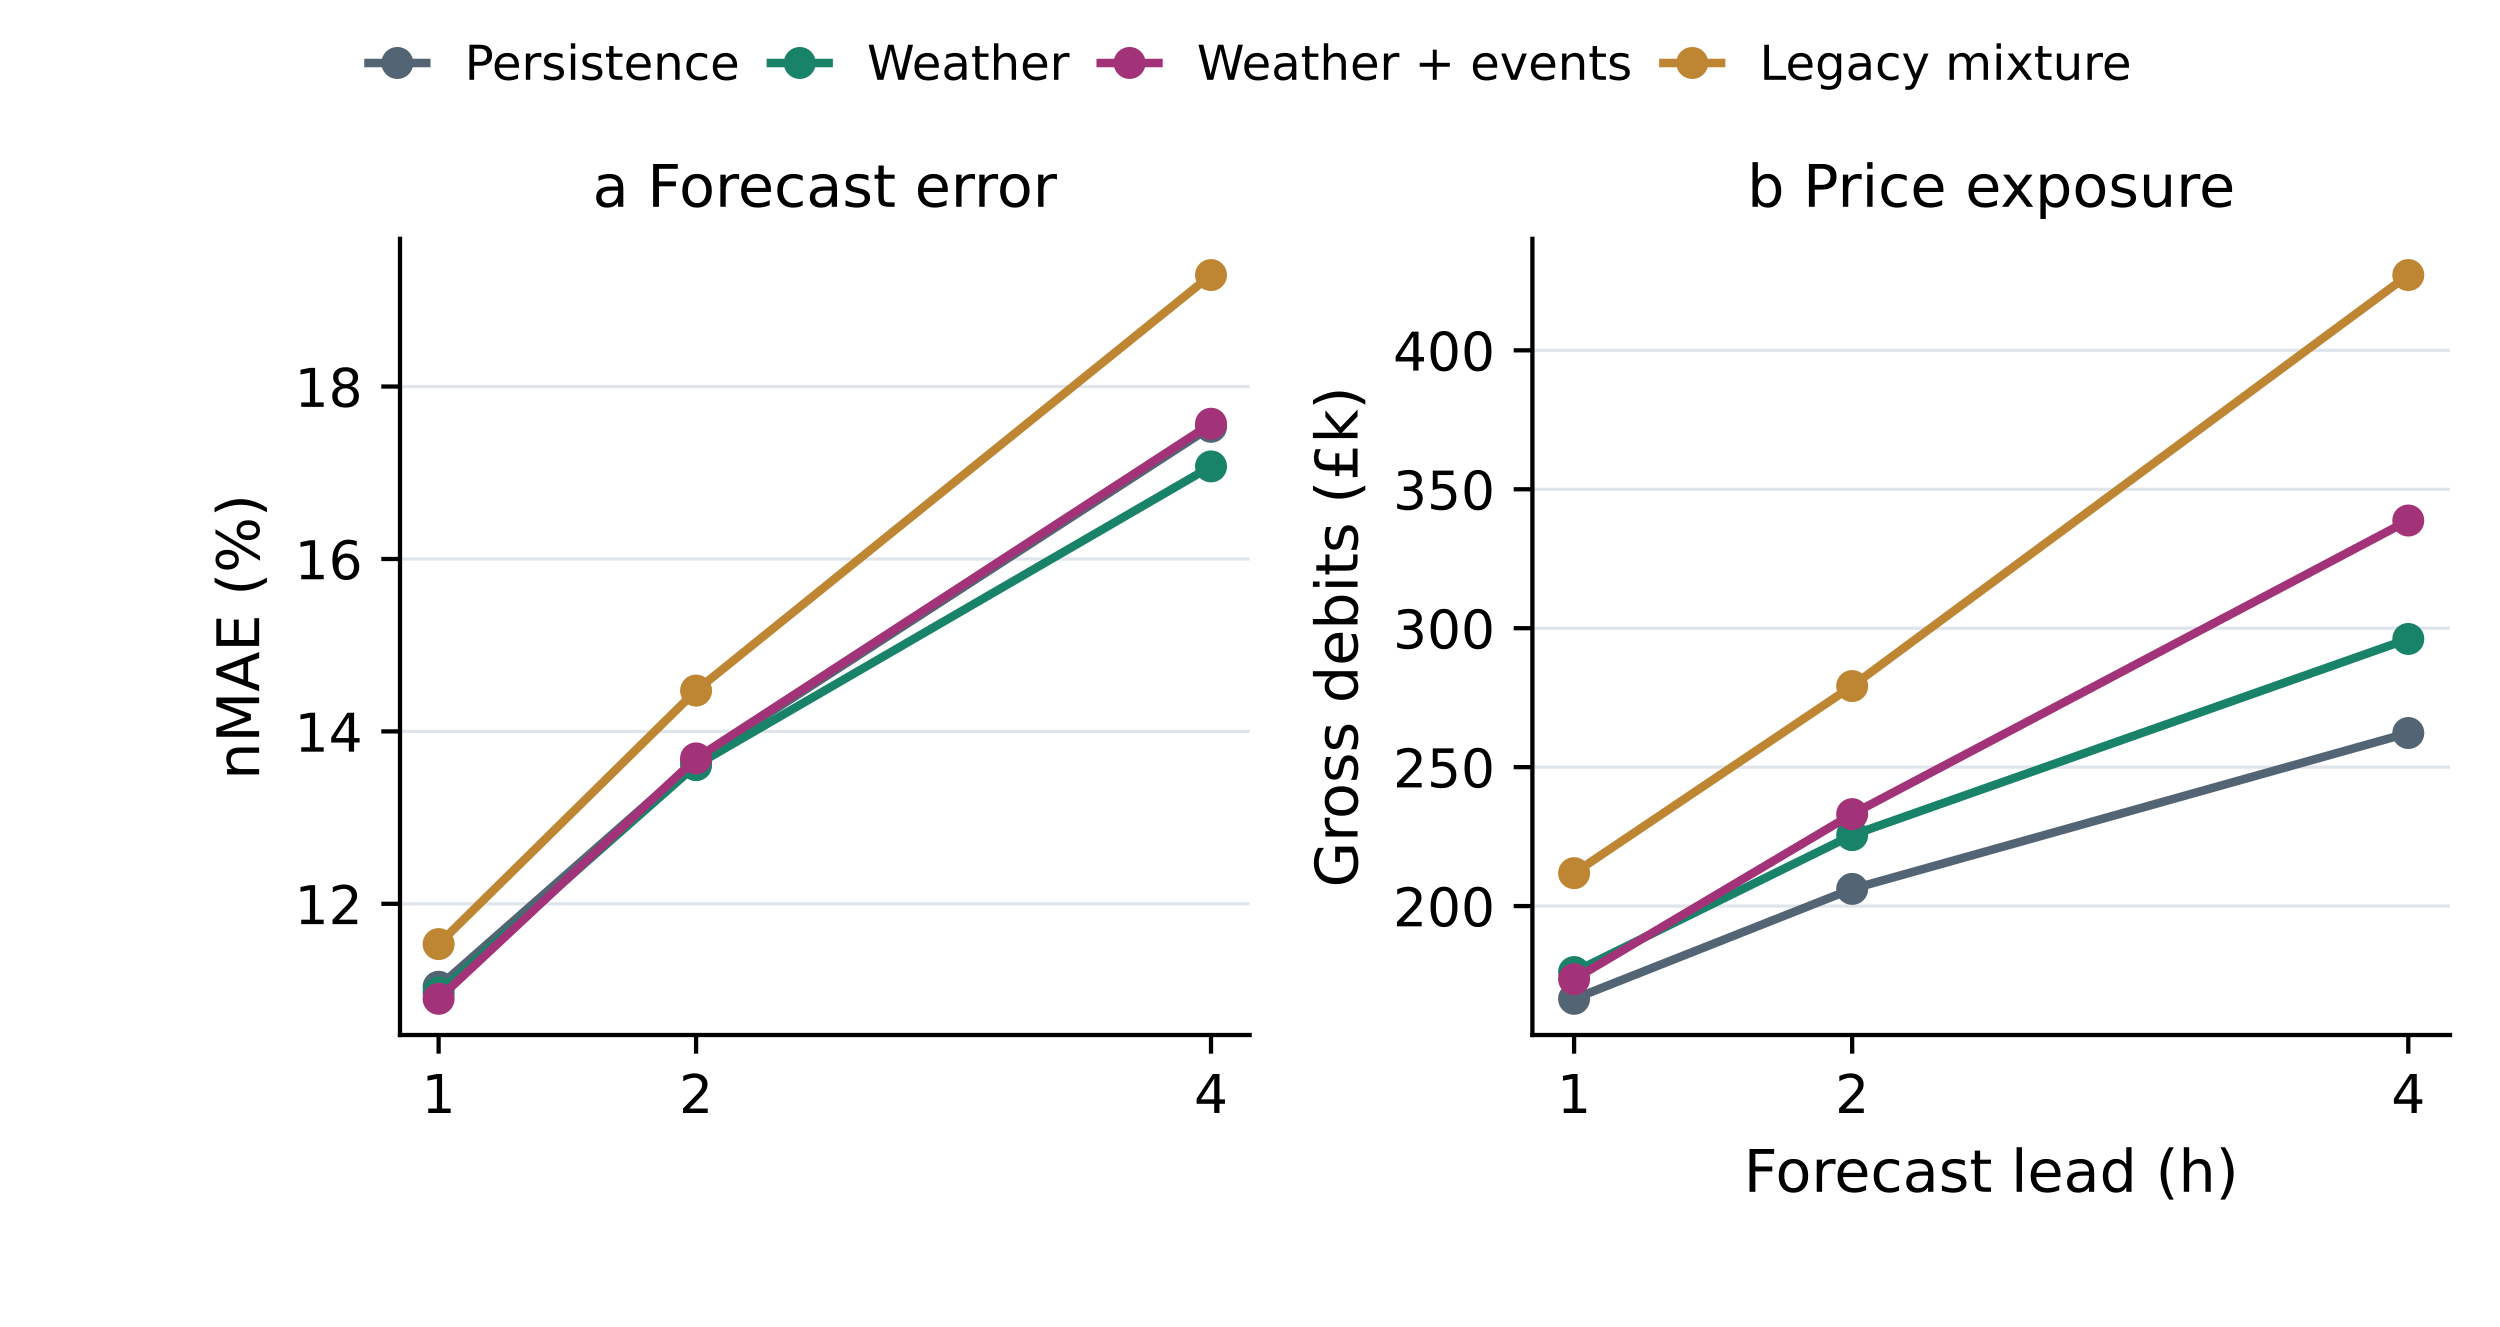
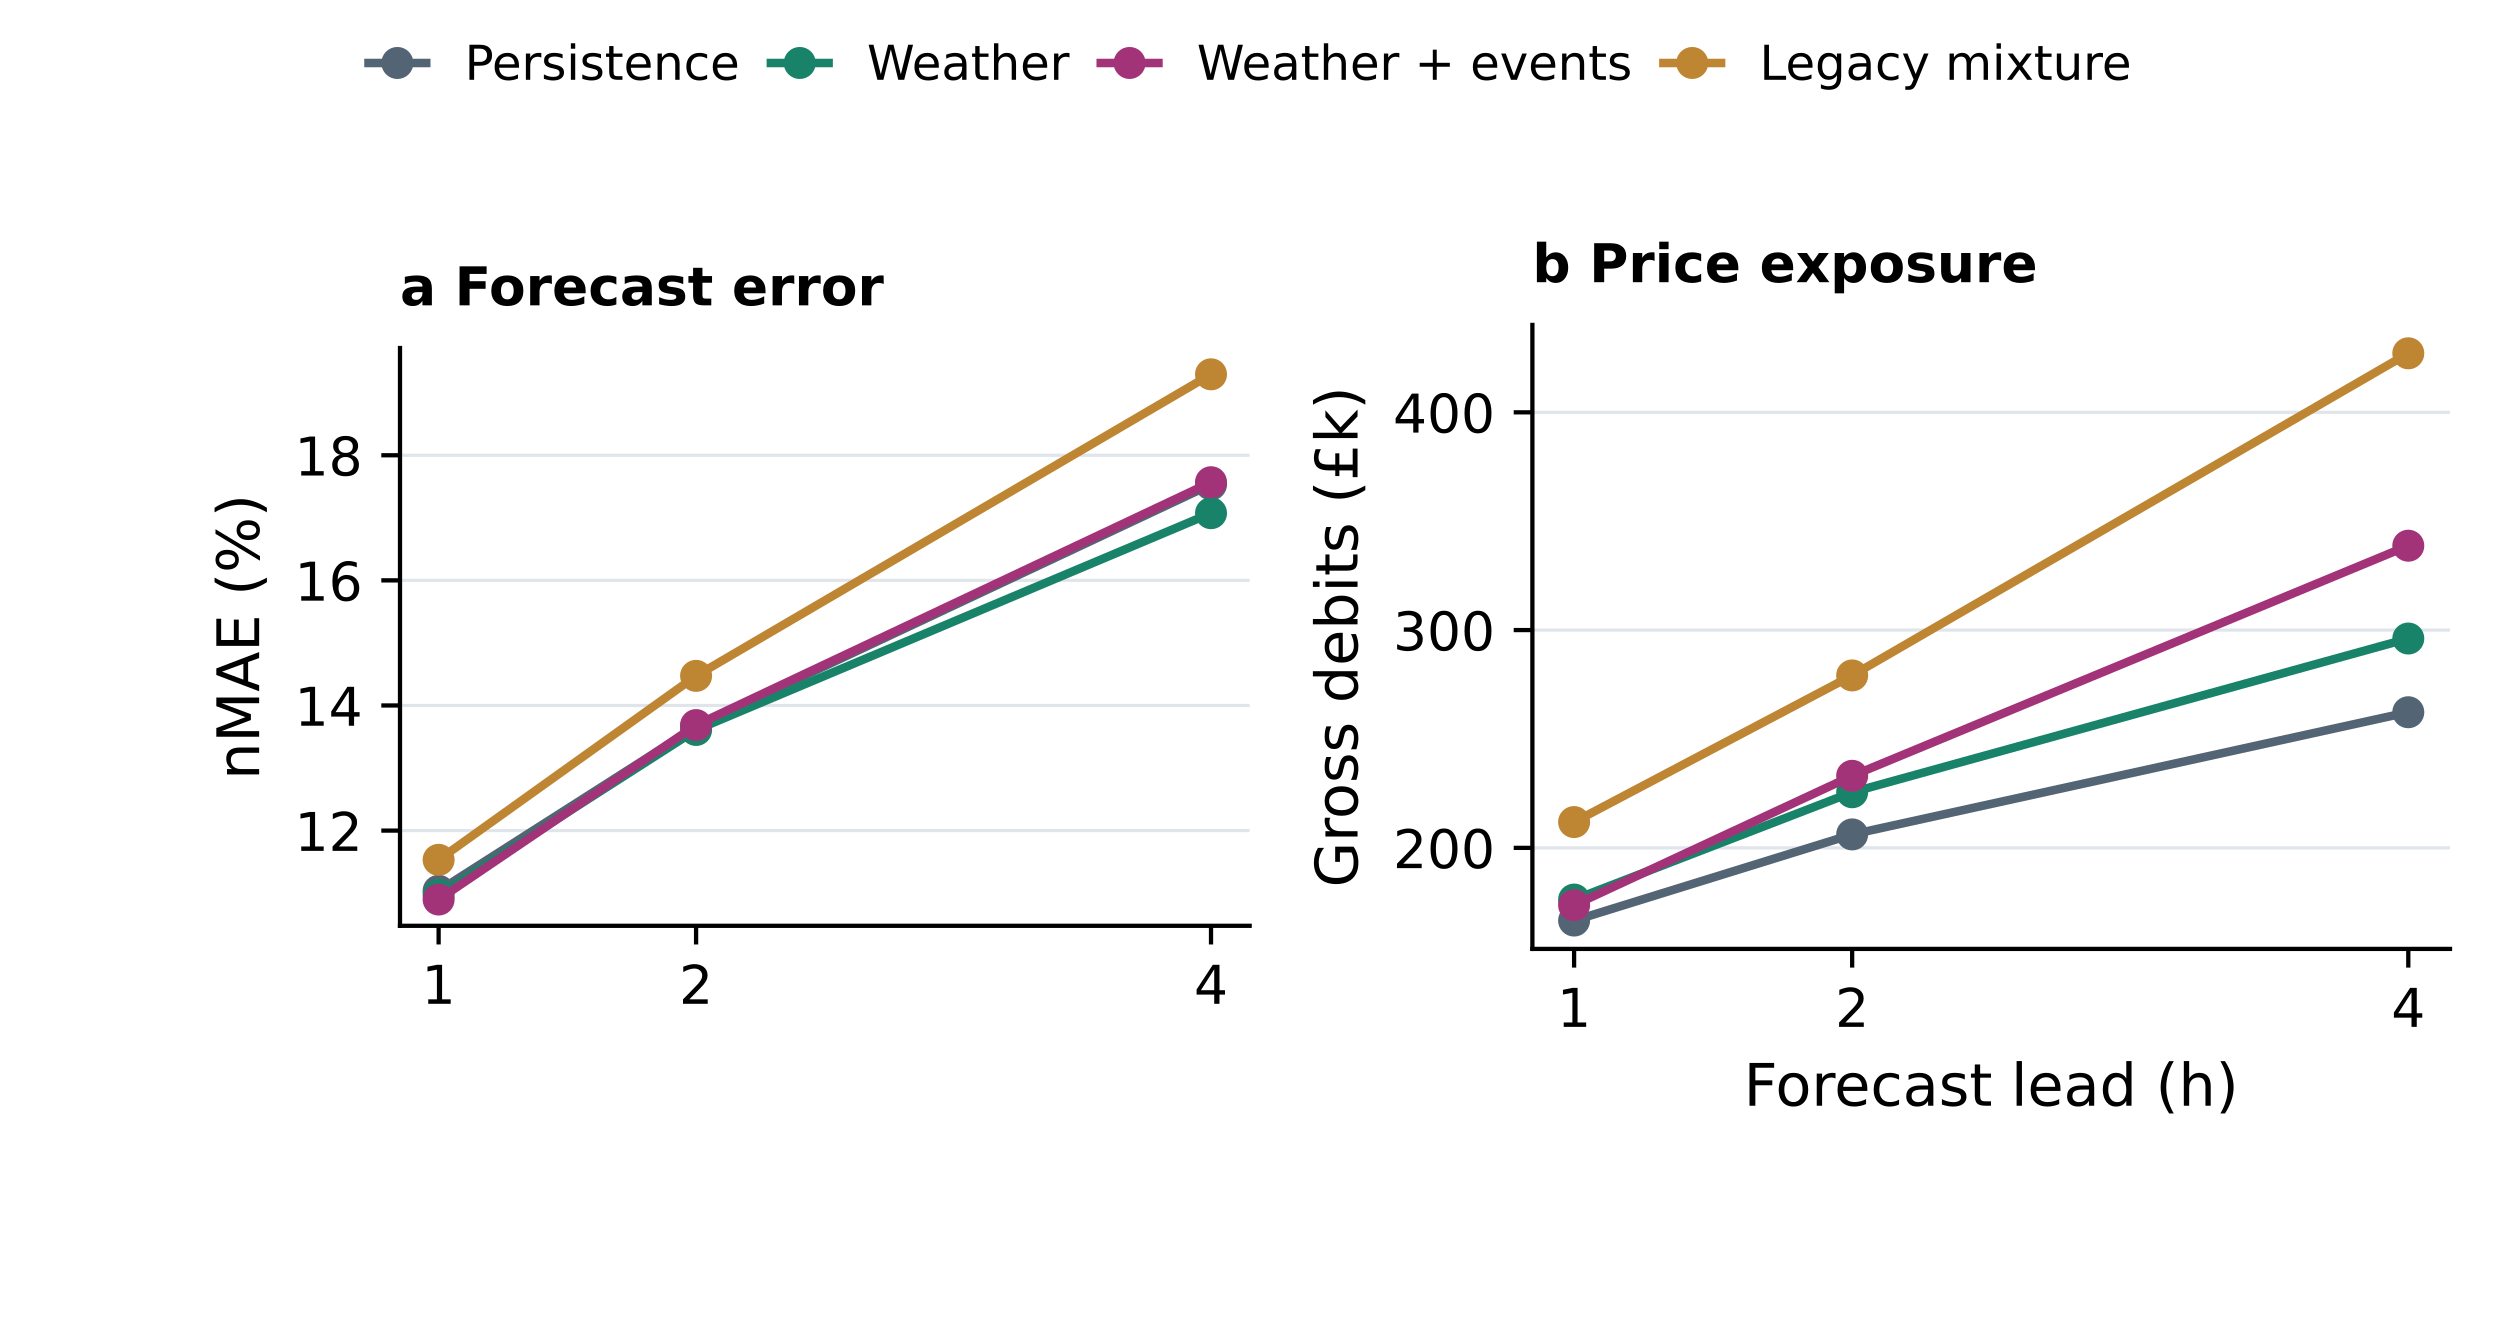
<svg xmlns="http://www.w3.org/2000/svg" xmlns:xlink="http://www.w3.org/1999/xlink" width="468pt" height="248.4pt" viewBox="0 0 468 248.4" version="1.1">
  <defs>
    <style type="text/css">*{stroke-linejoin: round; stroke-linecap: butt}</style>
  </defs>
  <g id="figure_1">
    <g id="patch_1">
      <path d="M 0 248.4  L 468 248.4  L 468 0  L 0 0  z " style="fill: #ffffff" />
    </g>
    <g id="axes_1">
      <g id="patch_2">
-         <path d="M 74.88 193.752  L 233.932 193.752  L 233.932 44.712  L 74.88 44.712  z " style="fill: #ffffff" />
+         <path d="M 74.88 173.31  L 233.932 173.31  L 233.932 65.154  L 74.88 65.154  z " style="fill: #ffffff" />
      </g>
      <g id="matplotlib.axis_1">
        <g id="xtick_1">
          <g id="line2d_1">
            <defs>
-               <path id="md2bbeabdb0" d="M 0 0  L 0 3.5  " style="stroke: #000000; stroke-width: 0.8" />
+               <path id="m0a51fc7cbe" d="M 0 0  L 0 3.5  " style="stroke: #000000; stroke-width: 0.8" />
            </defs>
            <g>
-               <use xlink:href="#md2bbeabdb0" x="82.11" y="193.752" style="stroke: #000000; stroke-width: 0.8" />
+               <use xlink:href="#m0a51fc7cbe" x="82.11" y="173.31" style="stroke: #000000; stroke-width: 0.8" />
            </g>
          </g>
          <g id="text_1">
-             <text style="font-size: 10px; font-family: 'DejaVu Sans'; text-anchor: middle" x="82.11" y="208.35" transform="rotate(-0 82.10962 208.3497)">1</text>
+             <text style="font-size: 10px; font-family: 'DejaVu Sans'; text-anchor: middle" x="82.11" y="187.907" transform="rotate(-0 82.10962 187.9072)">1</text>
          </g>
        </g>
        <g id="xtick_2">
          <g id="line2d_2">
            <g>
-               <use xlink:href="#md2bbeabdb0" x="130.307" y="193.752" style="stroke: #000000; stroke-width: 0.8" />
+               <use xlink:href="#m0a51fc7cbe" x="130.307" y="173.31" style="stroke: #000000; stroke-width: 0.8" />
            </g>
          </g>
          <g id="text_2">
-             <text style="font-size: 10px; font-family: 'DejaVu Sans'; text-anchor: middle" x="130.307" y="208.35" transform="rotate(-0 130.3071 208.3497)">2</text>
+             <text style="font-size: 10px; font-family: 'DejaVu Sans'; text-anchor: middle" x="130.307" y="187.907" transform="rotate(-0 130.3071 187.9072)">2</text>
          </g>
        </g>
        <g id="xtick_3">
          <g id="line2d_3">
            <g>
-               <use xlink:href="#md2bbeabdb0" x="226.702" y="193.752" style="stroke: #000000; stroke-width: 0.8" />
+               <use xlink:href="#m0a51fc7cbe" x="226.702" y="173.31" style="stroke: #000000; stroke-width: 0.8" />
            </g>
          </g>
          <g id="text_3">
-             <text style="font-size: 10px; font-family: 'DejaVu Sans'; text-anchor: middle" x="226.702" y="208.35" transform="rotate(-0 226.7021 208.3497)">4</text>
+             <text style="font-size: 10px; font-family: 'DejaVu Sans'; text-anchor: middle" x="226.702" y="187.907" transform="rotate(-0 226.7021 187.9072)">4</text>
          </g>
        </g>
      </g>
      <g id="matplotlib.axis_2">
        <g id="ytick_1">
          <g id="line2d_4">
-             <path d="M 74.88 169.196  L 233.932 169.196  " clip-path="url(#p2766e8f3f4)" style="fill: none; stroke: #dfe5eb; stroke-width: 0.6; stroke-linecap: square" />
+             <path d="M 74.88 155.49  L 233.932 155.49  " clip-path="url(#p47f2f276c3)" style="fill: none; stroke: #dfe5eb; stroke-width: 0.6; stroke-linecap: square" />
          </g>
          <g id="line2d_5">
            <defs>
-               <path id="mc087d00fa4" d="M 0 0  L -3.5 0  " style="stroke: #000000; stroke-width: 0.8" />
+               <path id="m77aa49826d" d="M 0 0  L -3.5 0  " style="stroke: #000000; stroke-width: 0.8" />
            </defs>
            <g>
-               <use xlink:href="#mc087d00fa4" x="74.88" y="169.196" style="stroke: #000000; stroke-width: 0.8" />
+               <use xlink:href="#m77aa49826d" x="74.88" y="155.49" style="stroke: #000000; stroke-width: 0.8" />
            </g>
          </g>
          <g id="text_4">
-             <text style="font-size: 10px; font-family: 'DejaVu Sans'; text-anchor: end" x="67.88" y="172.995" transform="rotate(-0 67.88 172.9946)">12</text>
+             <text style="font-size: 10px; font-family: 'DejaVu Sans'; text-anchor: end" x="67.88" y="159.288" transform="rotate(-0 67.88 159.2885)">12</text>
          </g>
        </g>
        <g id="ytick_2">
          <g id="line2d_6">
-             <path d="M 74.88 136.918  L 233.932 136.918  " clip-path="url(#p2766e8f3f4)" style="fill: none; stroke: #dfe5eb; stroke-width: 0.6; stroke-linecap: square" />
+             <path d="M 74.88 132.067  L 233.932 132.067  " clip-path="url(#p47f2f276c3)" style="fill: none; stroke: #dfe5eb; stroke-width: 0.6; stroke-linecap: square" />
          </g>
          <g id="line2d_7">
            <g>
-               <use xlink:href="#mc087d00fa4" x="74.88" y="136.918" style="stroke: #000000; stroke-width: 0.8" />
+               <use xlink:href="#m77aa49826d" x="74.88" y="132.067" style="stroke: #000000; stroke-width: 0.8" />
            </g>
          </g>
          <g id="text_5">
-             <text style="font-size: 10px; font-family: 'DejaVu Sans'; text-anchor: end" x="67.88" y="140.717" transform="rotate(-0 67.88 140.7172)">14</text>
+             <text style="font-size: 10px; font-family: 'DejaVu Sans'; text-anchor: end" x="67.88" y="135.865" transform="rotate(-0 67.88 135.8655)">14</text>
          </g>
        </g>
        <g id="ytick_3">
          <g id="line2d_8">
-             <path d="M 74.88 104.641  L 233.932 104.641  " clip-path="url(#p2766e8f3f4)" style="fill: none; stroke: #dfe5eb; stroke-width: 0.6; stroke-linecap: square" />
+             <path d="M 74.88 108.644  L 233.932 108.644  " clip-path="url(#p47f2f276c3)" style="fill: none; stroke: #dfe5eb; stroke-width: 0.6; stroke-linecap: square" />
          </g>
          <g id="line2d_9">
            <g>
-               <use xlink:href="#mc087d00fa4" x="74.88" y="104.641" style="stroke: #000000; stroke-width: 0.8" />
+               <use xlink:href="#m77aa49826d" x="74.88" y="108.644" style="stroke: #000000; stroke-width: 0.8" />
            </g>
          </g>
          <g id="text_6">
-             <text style="font-size: 10px; font-family: 'DejaVu Sans'; text-anchor: end" x="67.88" y="108.44" transform="rotate(-0 67.88 108.4399)">16</text>
+             <text style="font-size: 10px; font-family: 'DejaVu Sans'; text-anchor: end" x="67.88" y="112.442" transform="rotate(-0 67.88 112.4425)">16</text>
          </g>
        </g>
        <g id="ytick_4">
          <g id="line2d_10">
-             <path d="M 74.88 72.364  L 233.932 72.364  " clip-path="url(#p2766e8f3f4)" style="fill: none; stroke: #dfe5eb; stroke-width: 0.6; stroke-linecap: square" />
+             <path d="M 74.88 85.221  L 233.932 85.221  " clip-path="url(#p47f2f276c3)" style="fill: none; stroke: #dfe5eb; stroke-width: 0.6; stroke-linecap: square" />
          </g>
          <g id="line2d_11">
            <g>
-               <use xlink:href="#mc087d00fa4" x="74.88" y="72.364" style="stroke: #000000; stroke-width: 0.8" />
+               <use xlink:href="#m77aa49826d" x="74.88" y="85.221" style="stroke: #000000; stroke-width: 0.8" />
            </g>
          </g>
          <g id="text_7">
-             <text style="font-size: 10px; font-family: 'DejaVu Sans'; text-anchor: end" x="67.88" y="76.163" transform="rotate(-0 67.88 76.16253)">18</text>
+             <text style="font-size: 10px; font-family: 'DejaVu Sans'; text-anchor: end" x="67.88" y="89.019" transform="rotate(-0 67.88 89.0195)">18</text>
          </g>
        </g>
        <g id="text_8">
          <text style="font-size: 11px; font-family: 'DejaVu Sans'; text-anchor: middle" x="48.512" y="119.232" transform="rotate(-90 48.51242 119.232)">nMAE (%)</text>
        </g>
      </g>
      <g id="line2d_12">
-         <path d="M 82.11 184.724  L 130.307 142.363  L 226.702 79.901  " clip-path="url(#p2766e8f3f4)" style="fill: none; stroke: #536474; stroke-width: 1.6; stroke-linecap: square" />
+         <path d="M 82.11 166.758  L 130.307 136.018  L 226.702 90.69  " clip-path="url(#p47f2f276c3)" style="fill: none; stroke: #536474; stroke-width: 1.6; stroke-linecap: square" />
        <defs>
-           <path id="m41288ef6ff" d="M 0 2.5  C 0.663 2.5 1.299 2.237 1.768 1.768  C 2.237 1.299 2.5 0.663 2.5 0  C 2.5 -0.663 2.237 -1.299 1.768 -1.768  C 1.299 -2.237 0.663 -2.5 0 -2.5  C -0.663 -2.5 -1.299 -2.237 -1.768 -1.768  C -2.237 -1.299 -2.5 -0.663 -2.5 0  C -2.5 0.663 -2.237 1.299 -1.768 1.768  C -1.299 2.237 -0.663 2.5 0 2.5  z " style="stroke: #536474" />
+           <path id="m0044122819" d="M 0 2.5  C 0.663 2.5 1.299 2.237 1.768 1.768  C 2.237 1.299 2.5 0.663 2.5 0  C 2.5 -0.663 2.237 -1.299 1.768 -1.768  C 1.299 -2.237 0.663 -2.5 0 -2.5  C -0.663 -2.5 -1.299 -2.237 -1.768 -1.768  C -2.237 -1.299 -2.5 -0.663 -2.5 0  C -2.5 0.663 -2.237 1.299 -1.768 1.768  C -1.299 2.237 -0.663 2.5 0 2.5  z " style="stroke: #536474" />
        </defs>
-         <g clip-path="url(#p2766e8f3f4)">
-           <use xlink:href="#m41288ef6ff" x="82.11" y="184.724" style="fill: #536474; stroke: #536474" />
-           <use xlink:href="#m41288ef6ff" x="130.307" y="142.363" style="fill: #536474; stroke: #536474" />
-           <use xlink:href="#m41288ef6ff" x="226.702" y="79.901" style="fill: #536474; stroke: #536474" />
+         <g clip-path="url(#p47f2f276c3)">
+           <use xlink:href="#m0044122819" x="82.11" y="166.758" style="fill: #536474; stroke: #536474" />
+           <use xlink:href="#m0044122819" x="130.307" y="136.018" style="fill: #536474; stroke: #536474" />
+           <use xlink:href="#m0044122819" x="226.702" y="90.69" style="fill: #536474; stroke: #536474" />
        </g>
      </g>
      <g id="line2d_13">
-         <path d="M 82.11 185.781  L 130.307 143.233  L 226.702 87.311  " clip-path="url(#p2766e8f3f4)" style="fill: none; stroke: #19836a; stroke-width: 1.6; stroke-linecap: square" />
+         <path d="M 82.11 167.525  L 130.307 136.649  L 226.702 96.068  " clip-path="url(#p47f2f276c3)" style="fill: none; stroke: #19836a; stroke-width: 1.6; stroke-linecap: square" />
        <defs>
-           <path id="m42877bb31f" d="M 0 2.5  C 0.663 2.5 1.299 2.237 1.768 1.768  C 2.237 1.299 2.5 0.663 2.5 0  C 2.5 -0.663 2.237 -1.299 1.768 -1.768  C 1.299 -2.237 0.663 -2.5 0 -2.5  C -0.663 -2.5 -1.299 -2.237 -1.768 -1.768  C -2.237 -1.299 -2.5 -0.663 -2.5 0  C -2.5 0.663 -2.237 1.299 -1.768 1.768  C -1.299 2.237 -0.663 2.5 0 2.5  z " style="stroke: #19836a" />
+           <path id="m05262e1b14" d="M 0 2.5  C 0.663 2.5 1.299 2.237 1.768 1.768  C 2.237 1.299 2.5 0.663 2.5 0  C 2.5 -0.663 2.237 -1.299 1.768 -1.768  C 1.299 -2.237 0.663 -2.5 0 -2.5  C -0.663 -2.5 -1.299 -2.237 -1.768 -1.768  C -2.237 -1.299 -2.5 -0.663 -2.5 0  C -2.5 0.663 -2.237 1.299 -1.768 1.768  C -1.299 2.237 -0.663 2.5 0 2.5  z " style="stroke: #19836a" />
        </defs>
-         <g clip-path="url(#p2766e8f3f4)">
-           <use xlink:href="#m42877bb31f" x="82.11" y="185.781" style="fill: #19836a; stroke: #19836a" />
-           <use xlink:href="#m42877bb31f" x="130.307" y="143.233" style="fill: #19836a; stroke: #19836a" />
-           <use xlink:href="#m42877bb31f" x="226.702" y="87.311" style="fill: #19836a; stroke: #19836a" />
+         <g clip-path="url(#p47f2f276c3)">
+           <use xlink:href="#m05262e1b14" x="82.11" y="167.525" style="fill: #19836a; stroke: #19836a" />
+           <use xlink:href="#m05262e1b14" x="130.307" y="136.649" style="fill: #19836a; stroke: #19836a" />
+           <use xlink:href="#m05262e1b14" x="226.702" y="96.068" style="fill: #19836a; stroke: #19836a" />
        </g>
      </g>
      <g id="line2d_14">
-         <path d="M 82.11 186.977  L 130.307 141.974  L 226.702 79.324  " clip-path="url(#p2766e8f3f4)" style="fill: none; stroke: #a33378; stroke-width: 1.6; stroke-linecap: square" />
+         <path d="M 82.11 168.393  L 130.307 135.736  L 226.702 90.272  " clip-path="url(#p47f2f276c3)" style="fill: none; stroke: #a33378; stroke-width: 1.6; stroke-linecap: square" />
        <defs>
-           <path id="m80fb8cadcb" d="M 0 2.5  C 0.663 2.5 1.299 2.237 1.768 1.768  C 2.237 1.299 2.5 0.663 2.5 0  C 2.5 -0.663 2.237 -1.299 1.768 -1.768  C 1.299 -2.237 0.663 -2.5 0 -2.5  C -0.663 -2.5 -1.299 -2.237 -1.768 -1.768  C -2.237 -1.299 -2.5 -0.663 -2.5 0  C -2.5 0.663 -2.237 1.299 -1.768 1.768  C -1.299 2.237 -0.663 2.5 0 2.5  z " style="stroke: #a33378" />
+           <path id="m814057568d" d="M 0 2.5  C 0.663 2.5 1.299 2.237 1.768 1.768  C 2.237 1.299 2.5 0.663 2.5 0  C 2.5 -0.663 2.237 -1.299 1.768 -1.768  C 1.299 -2.237 0.663 -2.5 0 -2.5  C -0.663 -2.5 -1.299 -2.237 -1.768 -1.768  C -2.237 -1.299 -2.5 -0.663 -2.5 0  C -2.5 0.663 -2.237 1.299 -1.768 1.768  C -1.299 2.237 -0.663 2.5 0 2.5  z " style="stroke: #a33378" />
        </defs>
-         <g clip-path="url(#p2766e8f3f4)">
-           <use xlink:href="#m80fb8cadcb" x="82.11" y="186.977" style="fill: #a33378; stroke: #a33378" />
-           <use xlink:href="#m80fb8cadcb" x="130.307" y="141.974" style="fill: #a33378; stroke: #a33378" />
-           <use xlink:href="#m80fb8cadcb" x="226.702" y="79.324" style="fill: #a33378; stroke: #a33378" />
+         <g clip-path="url(#p47f2f276c3)">
+           <use xlink:href="#m814057568d" x="82.11" y="168.393" style="fill: #a33378; stroke: #a33378" />
+           <use xlink:href="#m814057568d" x="130.307" y="135.736" style="fill: #a33378; stroke: #a33378" />
+           <use xlink:href="#m814057568d" x="226.702" y="90.272" style="fill: #a33378; stroke: #a33378" />
        </g>
      </g>
      <g id="line2d_15">
-         <path d="M 82.11 176.736  L 130.307 129.277  L 226.702 51.487  " clip-path="url(#p2766e8f3f4)" style="fill: none; stroke: #be8533; stroke-width: 1.6; stroke-linecap: square" />
+         <path d="M 82.11 160.961  L 130.307 126.522  L 226.702 70.071  " clip-path="url(#p47f2f276c3)" style="fill: none; stroke: #be8533; stroke-width: 1.6; stroke-linecap: square" />
        <defs>
-           <path id="m21d7c51461" d="M 0 2.5  C 0.663 2.5 1.299 2.237 1.768 1.768  C 2.237 1.299 2.5 0.663 2.5 0  C 2.5 -0.663 2.237 -1.299 1.768 -1.768  C 1.299 -2.237 0.663 -2.5 0 -2.5  C -0.663 -2.5 -1.299 -2.237 -1.768 -1.768  C -2.237 -1.299 -2.5 -0.663 -2.5 0  C -2.5 0.663 -2.237 1.299 -1.768 1.768  C -1.299 2.237 -0.663 2.5 0 2.5  z " style="stroke: #be8533" />
+           <path id="m79e619dbc2" d="M 0 2.5  C 0.663 2.5 1.299 2.237 1.768 1.768  C 2.237 1.299 2.5 0.663 2.5 0  C 2.5 -0.663 2.237 -1.299 1.768 -1.768  C 1.299 -2.237 0.663 -2.5 0 -2.5  C -0.663 -2.5 -1.299 -2.237 -1.768 -1.768  C -2.237 -1.299 -2.5 -0.663 -2.5 0  C -2.5 0.663 -2.237 1.299 -1.768 1.768  C -1.299 2.237 -0.663 2.5 0 2.5  z " style="stroke: #be8533" />
        </defs>
-         <g clip-path="url(#p2766e8f3f4)">
-           <use xlink:href="#m21d7c51461" x="82.11" y="176.736" style="fill: #be8533; stroke: #be8533" />
-           <use xlink:href="#m21d7c51461" x="130.307" y="129.277" style="fill: #be8533; stroke: #be8533" />
-           <use xlink:href="#m21d7c51461" x="226.702" y="51.487" style="fill: #be8533; stroke: #be8533" />
+         <g clip-path="url(#p47f2f276c3)">
+           <use xlink:href="#m79e619dbc2" x="82.11" y="160.961" style="fill: #be8533; stroke: #be8533" />
+           <use xlink:href="#m79e619dbc2" x="130.307" y="126.522" style="fill: #be8533; stroke: #be8533" />
+           <use xlink:href="#m79e619dbc2" x="226.702" y="70.071" style="fill: #be8533; stroke: #be8533" />
        </g>
      </g>
      <g id="patch_3">
-         <path d="M 74.88 193.752  L 74.88 44.712  " style="fill: none; stroke: #000000; stroke-width: 0.8; stroke-linejoin: miter; stroke-linecap: square" />
+         <path d="M 74.88 173.31  L 74.88 65.154  " style="fill: none; stroke: #000000; stroke-width: 0.8; stroke-linejoin: miter; stroke-linecap: square" />
      </g>
      <g id="patch_4">
-         <path d="M 74.88 193.752  L 233.932 193.752  " style="fill: none; stroke: #000000; stroke-width: 0.8; stroke-linejoin: miter; stroke-linecap: square" />
+         <path d="M 74.88 173.31  L 233.932 173.31  " style="fill: none; stroke: #000000; stroke-width: 0.8; stroke-linejoin: miter; stroke-linecap: square" />
      </g>
      <g id="text_9">
-         <text style="font-size: 11px; font-family: 'DejaVu Sans'; text-anchor: middle" x="154.406" y="38.712" transform="rotate(-0 154.4059 38.712)">a  Forecast error</text>
+         <text style="font-weight: 700; font-size: 10px; font-family: 'DejaVu Sans'; text-anchor: start" x="74.88" y="57.154" transform="rotate(-0 74.88 57.15441)">a  Forecast error</text>
      </g>
    </g>
    <g id="axes_2">
      <g id="patch_5">
-         <path d="M 286.864 193.752  L 458.64 193.752  L 458.64 44.712  L 286.864 44.712  z " style="fill: #ffffff" />
+         <path d="M 286.864 177.636  L 458.64 177.636  L 458.64 60.828  L 286.864 60.828  z " style="fill: #ffffff" />
      </g>
      <g id="matplotlib.axis_3">
        <g id="xtick_4">
          <g id="line2d_16">
            <g>
-               <use xlink:href="#md2bbeabdb0" x="294.672" y="193.752" style="stroke: #000000; stroke-width: 0.8" />
+               <use xlink:href="#m0a51fc7cbe" x="294.672" y="177.636" style="stroke: #000000; stroke-width: 0.8" />
            </g>
          </g>
          <g id="text_10">
-             <text style="font-size: 10px; font-family: 'DejaVu Sans'; text-anchor: middle" x="294.672" y="208.35" transform="rotate(-0 294.6721 208.3497)">1</text>
+             <text style="font-size: 10px; font-family: 'DejaVu Sans'; text-anchor: middle" x="294.672" y="192.233" transform="rotate(-0 294.6721 192.2334)">1</text>
          </g>
        </g>
        <g id="xtick_5">
          <g id="line2d_17">
            <g>
-               <use xlink:href="#md2bbeabdb0" x="346.725" y="193.752" style="stroke: #000000; stroke-width: 0.8" />
+               <use xlink:href="#m0a51fc7cbe" x="346.725" y="177.636" style="stroke: #000000; stroke-width: 0.8" />
            </g>
          </g>
          <g id="text_11">
-             <text style="font-size: 10px; font-family: 'DejaVu Sans'; text-anchor: middle" x="346.725" y="208.35" transform="rotate(-0 346.7254 208.3497)">2</text>
+             <text style="font-size: 10px; font-family: 'DejaVu Sans'; text-anchor: middle" x="346.725" y="192.233" transform="rotate(-0 346.7254 192.2334)">2</text>
          </g>
        </g>
        <g id="xtick_6">
          <g id="line2d_18">
            <g>
-               <use xlink:href="#md2bbeabdb0" x="450.832" y="193.752" style="stroke: #000000; stroke-width: 0.8" />
+               <use xlink:href="#m0a51fc7cbe" x="450.832" y="177.636" style="stroke: #000000; stroke-width: 0.8" />
            </g>
          </g>
          <g id="text_12">
-             <text style="font-size: 10px; font-family: 'DejaVu Sans'; text-anchor: middle" x="450.832" y="208.35" transform="rotate(-0 450.832 208.3497)">4</text>
+             <text style="font-size: 10px; font-family: 'DejaVu Sans'; text-anchor: middle" x="450.832" y="192.233" transform="rotate(-0 450.832 192.2334)">4</text>
          </g>
        </g>
        <g id="text_13">
-           <text style="font-size: 11px; font-family: 'DejaVu Sans'; text-anchor: middle" x="372.752" y="223.11" transform="rotate(-0 372.7521 223.1103)">Forecast lead (h)</text>
+           <text style="font-size: 11px; font-family: 'DejaVu Sans'; text-anchor: middle" x="372.752" y="206.994" transform="rotate(-0 372.7521 206.9941)">Forecast lead (h)</text>
        </g>
      </g>
      <g id="matplotlib.axis_4">
        <g id="ytick_5">
          <g id="line2d_19">
-             <path d="M 286.864 169.613  L 458.64 169.613  " clip-path="url(#pbbf07340d8)" style="fill: none; stroke: #dfe5eb; stroke-width: 0.6; stroke-linecap: square" />
+             <path d="M 286.864 158.717  L 458.64 158.717  " clip-path="url(#pd0ea4bc141)" style="fill: none; stroke: #dfe5eb; stroke-width: 0.6; stroke-linecap: square" />
          </g>
          <g id="line2d_20">
            <g>
-               <use xlink:href="#mc087d00fa4" x="286.864" y="169.613" style="stroke: #000000; stroke-width: 0.8" />
+               <use xlink:href="#m77aa49826d" x="286.864" y="158.717" style="stroke: #000000; stroke-width: 0.8" />
            </g>
          </g>
          <g id="text_14">
-             <text style="font-size: 10px; font-family: 'DejaVu Sans'; text-anchor: end" x="279.864" y="173.412" transform="rotate(-0 279.8641 173.4116)">200</text>
+             <text style="font-size: 10px; font-family: 'DejaVu Sans'; text-anchor: end" x="279.864" y="162.516" transform="rotate(-0 279.8641 162.5159)">200</text>
          </g>
        </g>
        <g id="ytick_6">
          <g id="line2d_21">
-             <path d="M 286.864 143.606  L 458.64 143.606  " clip-path="url(#pbbf07340d8)" style="fill: none; stroke: #dfe5eb; stroke-width: 0.6; stroke-linecap: square" />
+             <path d="M 286.864 117.953  L 458.64 117.953  " clip-path="url(#pd0ea4bc141)" style="fill: none; stroke: #dfe5eb; stroke-width: 0.6; stroke-linecap: square" />
          </g>
          <g id="line2d_22">
            <g>
-               <use xlink:href="#mc087d00fa4" x="286.864" y="143.606" style="stroke: #000000; stroke-width: 0.8" />
+               <use xlink:href="#m77aa49826d" x="286.864" y="117.953" style="stroke: #000000; stroke-width: 0.8" />
            </g>
          </g>
          <g id="text_15">
-             <text style="font-size: 10px; font-family: 'DejaVu Sans'; text-anchor: end" x="279.864" y="147.405" transform="rotate(-0 279.8641 147.4051)">250</text>
+             <text style="font-size: 10px; font-family: 'DejaVu Sans'; text-anchor: end" x="279.864" y="121.751" transform="rotate(-0 279.8641 121.7515)">300</text>
          </g>
        </g>
        <g id="ytick_7">
          <g id="line2d_23">
-             <path d="M 286.864 117.6  L 458.64 117.6  " clip-path="url(#pbbf07340d8)" style="fill: none; stroke: #dfe5eb; stroke-width: 0.6; stroke-linecap: square" />
+             <path d="M 286.864 77.188  L 458.64 77.188  " clip-path="url(#pd0ea4bc141)" style="fill: none; stroke: #dfe5eb; stroke-width: 0.6; stroke-linecap: square" />
          </g>
          <g id="line2d_24">
            <g>
-               <use xlink:href="#mc087d00fa4" x="286.864" y="117.6" style="stroke: #000000; stroke-width: 0.8" />
+               <use xlink:href="#m77aa49826d" x="286.864" y="77.188" style="stroke: #000000; stroke-width: 0.8" />
            </g>
          </g>
          <g id="text_16">
-             <text style="font-size: 10px; font-family: 'DejaVu Sans'; text-anchor: end" x="279.864" y="121.398" transform="rotate(-0 279.8641 121.3985)">300</text>
-           </g>
-         </g>
-         <g id="ytick_8">
-           <g id="line2d_25">
-             <path d="M 286.864 91.593  L 458.64 91.593  " clip-path="url(#pbbf07340d8)" style="fill: none; stroke: #dfe5eb; stroke-width: 0.6; stroke-linecap: square" />
-           </g>
-           <g id="line2d_26">
-             <g>
-               <use xlink:href="#mc087d00fa4" x="286.864" y="91.593" style="stroke: #000000; stroke-width: 0.8" />
-             </g>
-           </g>
-           <g id="text_17">
-             <text style="font-size: 10px; font-family: 'DejaVu Sans'; text-anchor: end" x="279.864" y="95.392" transform="rotate(-0 279.8641 95.39187)">350</text>
-           </g>
-         </g>
-         <g id="ytick_9">
-           <g id="line2d_27">
-             <path d="M 286.864 65.586  L 458.64 65.586  " clip-path="url(#pbbf07340d8)" style="fill: none; stroke: #dfe5eb; stroke-width: 0.6; stroke-linecap: square" />
-           </g>
-           <g id="line2d_28">
-             <g>
-               <use xlink:href="#mc087d00fa4" x="286.864" y="65.586" style="stroke: #000000; stroke-width: 0.8" />
-             </g>
-           </g>
-           <g id="text_18">
-             <text style="font-size: 10px; font-family: 'DejaVu Sans'; text-anchor: end" x="279.864" y="69.385" transform="rotate(-0 279.8641 69.38528)">400</text>
-           </g>
-         </g>
-         <g id="text_19">
+             <text style="font-size: 10px; font-family: 'DejaVu Sans'; text-anchor: end" x="279.864" y="80.987" transform="rotate(-0 279.8641 80.98704)">400</text>
+           </g>
+         </g>
+         <g id="text_17">
          <text style="font-size: 11px; font-family: 'DejaVu Sans'; text-anchor: middle" x="254.134" y="119.232" transform="rotate(-90 254.1341 119.232)">Gross debits (£k)</text>
        </g>
      </g>
-       <g id="line2d_29">
-         <path d="M 294.672 186.977  L 346.725 166.404  L 450.832 137.221  " clip-path="url(#pbbf07340d8)" style="fill: none; stroke: #536474; stroke-width: 1.6; stroke-linecap: square" />
-         <g clip-path="url(#pbbf07340d8)">
-           <use xlink:href="#m41288ef6ff" x="294.672" y="186.977" style="fill: #536474; stroke: #536474" />
-           <use xlink:href="#m41288ef6ff" x="346.725" y="166.404" style="fill: #536474; stroke: #536474" />
-           <use xlink:href="#m41288ef6ff" x="450.832" y="137.221" style="fill: #536474; stroke: #536474" />
-         </g>
-       </g>
-       <g id="line2d_30">
-         <path d="M 294.672 181.966  L 346.725 156.333  L 450.832 119.615  " clip-path="url(#pbbf07340d8)" style="fill: none; stroke: #19836a; stroke-width: 1.6; stroke-linecap: square" />
-         <g clip-path="url(#pbbf07340d8)">
-           <use xlink:href="#m42877bb31f" x="294.672" y="181.966" style="fill: #19836a; stroke: #19836a" />
-           <use xlink:href="#m42877bb31f" x="346.725" y="156.333" style="fill: #19836a; stroke: #19836a" />
-           <use xlink:href="#m42877bb31f" x="450.832" y="119.615" style="fill: #19836a; stroke: #19836a" />
-         </g>
-       </g>
-       <g id="line2d_31">
-         <path d="M 294.672 183.304  L 346.725 152.405  L 450.832 97.443  " clip-path="url(#pbbf07340d8)" style="fill: none; stroke: #a33378; stroke-width: 1.6; stroke-linecap: square" />
-         <g clip-path="url(#pbbf07340d8)">
-           <use xlink:href="#m80fb8cadcb" x="294.672" y="183.304" style="fill: #a33378; stroke: #a33378" />
-           <use xlink:href="#m80fb8cadcb" x="346.725" y="152.405" style="fill: #a33378; stroke: #a33378" />
-           <use xlink:href="#m80fb8cadcb" x="450.832" y="97.443" style="fill: #a33378; stroke: #a33378" />
-         </g>
-       </g>
-       <g id="line2d_32">
-         <path d="M 294.672 163.456  L 346.725 128.43  L 450.832 51.487  " clip-path="url(#pbbf07340d8)" style="fill: none; stroke: #be8533; stroke-width: 1.6; stroke-linecap: square" />
-         <g clip-path="url(#pbbf07340d8)">
-           <use xlink:href="#m21d7c51461" x="294.672" y="163.456" style="fill: #be8533; stroke: #be8533" />
-           <use xlink:href="#m21d7c51461" x="346.725" y="128.43" style="fill: #be8533; stroke: #be8533" />
-           <use xlink:href="#m21d7c51461" x="450.832" y="51.487" style="fill: #be8533; stroke: #be8533" />
+       <g id="line2d_25">
+         <path d="M 294.672 172.326  L 346.725 156.202  L 450.832 133.331  " clip-path="url(#pd0ea4bc141)" style="fill: none; stroke: #536474; stroke-width: 1.6; stroke-linecap: square" />
+         <g clip-path="url(#pd0ea4bc141)">
+           <use xlink:href="#m0044122819" x="294.672" y="172.326" style="fill: #536474; stroke: #536474" />
+           <use xlink:href="#m0044122819" x="346.725" y="156.202" style="fill: #536474; stroke: #536474" />
+           <use xlink:href="#m0044122819" x="450.832" y="133.331" style="fill: #536474; stroke: #536474" />
+         </g>
+       </g>
+       <g id="line2d_26">
+         <path d="M 294.672 168.398  L 346.725 148.309  L 450.832 119.532  " clip-path="url(#pd0ea4bc141)" style="fill: none; stroke: #19836a; stroke-width: 1.6; stroke-linecap: square" />
+         <g clip-path="url(#pd0ea4bc141)">
+           <use xlink:href="#m05262e1b14" x="294.672" y="168.398" style="fill: #19836a; stroke: #19836a" />
+           <use xlink:href="#m05262e1b14" x="346.725" y="148.309" style="fill: #19836a; stroke: #19836a" />
+           <use xlink:href="#m05262e1b14" x="450.832" y="119.532" style="fill: #19836a; stroke: #19836a" />
+         </g>
+       </g>
+       <g id="line2d_27">
+         <path d="M 294.672 169.448  L 346.725 145.231  L 450.832 102.156  " clip-path="url(#pd0ea4bc141)" style="fill: none; stroke: #a33378; stroke-width: 1.6; stroke-linecap: square" />
+         <g clip-path="url(#pd0ea4bc141)">
+           <use xlink:href="#m814057568d" x="294.672" y="169.448" style="fill: #a33378; stroke: #a33378" />
+           <use xlink:href="#m814057568d" x="346.725" y="145.231" style="fill: #a33378; stroke: #a33378" />
+           <use xlink:href="#m814057568d" x="450.832" y="102.156" style="fill: #a33378; stroke: #a33378" />
+         </g>
+       </g>
+       <g id="line2d_28">
+         <path d="M 294.672 153.892  L 346.725 126.441  L 450.832 66.138  " clip-path="url(#pd0ea4bc141)" style="fill: none; stroke: #be8533; stroke-width: 1.6; stroke-linecap: square" />
+         <g clip-path="url(#pd0ea4bc141)">
+           <use xlink:href="#m79e619dbc2" x="294.672" y="153.892" style="fill: #be8533; stroke: #be8533" />
+           <use xlink:href="#m79e619dbc2" x="346.725" y="126.441" style="fill: #be8533; stroke: #be8533" />
+           <use xlink:href="#m79e619dbc2" x="450.832" y="66.138" style="fill: #be8533; stroke: #be8533" />
        </g>
      </g>
      <g id="patch_6">
-         <path d="M 286.864 193.752  L 286.864 44.712  " style="fill: none; stroke: #000000; stroke-width: 0.8; stroke-linejoin: miter; stroke-linecap: square" />
+         <path d="M 286.864 177.636  L 286.864 60.828  " style="fill: none; stroke: #000000; stroke-width: 0.8; stroke-linejoin: miter; stroke-linecap: square" />
      </g>
      <g id="patch_7">
-         <path d="M 286.864 193.752  L 458.64 193.752  " style="fill: none; stroke: #000000; stroke-width: 0.8; stroke-linejoin: miter; stroke-linecap: square" />
-       </g>
-       <g id="text_20">
-         <text style="font-size: 11px; font-family: 'DejaVu Sans'; text-anchor: middle" x="372.752" y="38.712" transform="rotate(-0 372.7521 38.712)">b  Price exposure</text>
+         <path d="M 286.864 177.636  L 458.64 177.636  " style="fill: none; stroke: #000000; stroke-width: 0.8; stroke-linejoin: miter; stroke-linecap: square" />
+       </g>
+       <g id="text_18">
+         <text style="font-weight: 700; font-size: 10px; font-family: 'DejaVu Sans'; text-anchor: start" x="286.864" y="52.828" transform="rotate(-0 286.8641 52.82821)">b  Price exposure</text>
      </g>
    </g>
    <g id="legend_1">
-       <g id="line2d_33">
+       <g id="line2d_29">
        <path d="M 68.987 11.789  L 74.387 11.789  L 79.787 11.789  " style="fill: none; stroke: #536474; stroke-width: 1.6; stroke-linecap: square" />
        <g>
-           <use xlink:href="#m41288ef6ff" x="74.387" y="11.789" style="fill: #536474; stroke: #536474" />
-         </g>
-       </g>
-       <g id="text_21">
+           <use xlink:href="#m0044122819" x="74.387" y="11.789" style="fill: #536474; stroke: #536474" />
+         </g>
+       </g>
+       <g id="text_19">
        <text style="font-size: 9px; font-family: 'DejaVu Sans'; text-anchor: start" x="86.987" y="14.939" transform="rotate(-0 86.98711 14.93859)">Persistence</text>
      </g>
-       <g id="line2d_34">
+       <g id="line2d_30">
        <path d="M 144.314 11.789  L 149.714 11.789  L 155.114 11.789  " style="fill: none; stroke: #19836a; stroke-width: 1.6; stroke-linecap: square" />
        <g>
-           <use xlink:href="#m42877bb31f" x="149.714" y="11.789" style="fill: #19836a; stroke: #19836a" />
-         </g>
-       </g>
-       <g id="text_22">
+           <use xlink:href="#m05262e1b14" x="149.714" y="11.789" style="fill: #19836a; stroke: #19836a" />
+         </g>
+       </g>
+       <g id="text_20">
        <text style="font-size: 9px; font-family: 'DejaVu Sans'; text-anchor: start" x="162.314" y="14.939" transform="rotate(-0 162.3143 14.93859)">Weather</text>
      </g>
-       <g id="line2d_35">
+       <g id="line2d_31">
        <path d="M 206.059 11.789  L 211.459 11.789  L 216.859 11.789  " style="fill: none; stroke: #a33378; stroke-width: 1.6; stroke-linecap: square" />
        <g>
-           <use xlink:href="#m80fb8cadcb" x="211.459" y="11.789" style="fill: #a33378; stroke: #a33378" />
-         </g>
-       </g>
-       <g id="text_23">
+           <use xlink:href="#m814057568d" x="211.459" y="11.789" style="fill: #a33378; stroke: #a33378" />
+         </g>
+       </g>
+       <g id="text_21">
        <text style="font-size: 9px; font-family: 'DejaVu Sans'; text-anchor: start" x="224.059" y="14.939" transform="rotate(-0 224.0585 14.93859)">Weather + events</text>
      </g>
-       <g id="line2d_36">
+       <g id="line2d_32">
        <path d="M 311.388 11.789  L 316.788 11.789  L 322.188 11.789  " style="fill: none; stroke: #be8533; stroke-width: 1.6; stroke-linecap: square" />
        <g>
-           <use xlink:href="#m21d7c51461" x="316.788" y="11.789" style="fill: #be8533; stroke: #be8533" />
-         </g>
-       </g>
-       <g id="text_24">
+           <use xlink:href="#m79e619dbc2" x="316.788" y="11.789" style="fill: #be8533; stroke: #be8533" />
+         </g>
+       </g>
+       <g id="text_22">
        <text style="font-size: 9px; font-family: 'DejaVu Sans'; text-anchor: start" x="329.388" y="14.939" transform="rotate(-0 329.388 14.93859)">Legacy mixture</text>
      </g>
    </g>
  </g>
  <defs>
-     <clipPath id="p2766e8f3f4">
-       <rect x="74.88" y="44.712" width="159.052" height="149.04" />
+     <clipPath id="p47f2f276c3">
+       <rect x="74.88" y="65.154" width="159.052" height="108.155" />
    </clipPath>
-     <clipPath id="pbbf07340d8">
-       <rect x="286.864" y="44.712" width="171.776" height="149.04" />
+     <clipPath id="pd0ea4bc141">
+       <rect x="286.864" y="60.828" width="171.776" height="116.808" />
    </clipPath>
  </defs>
</svg>
